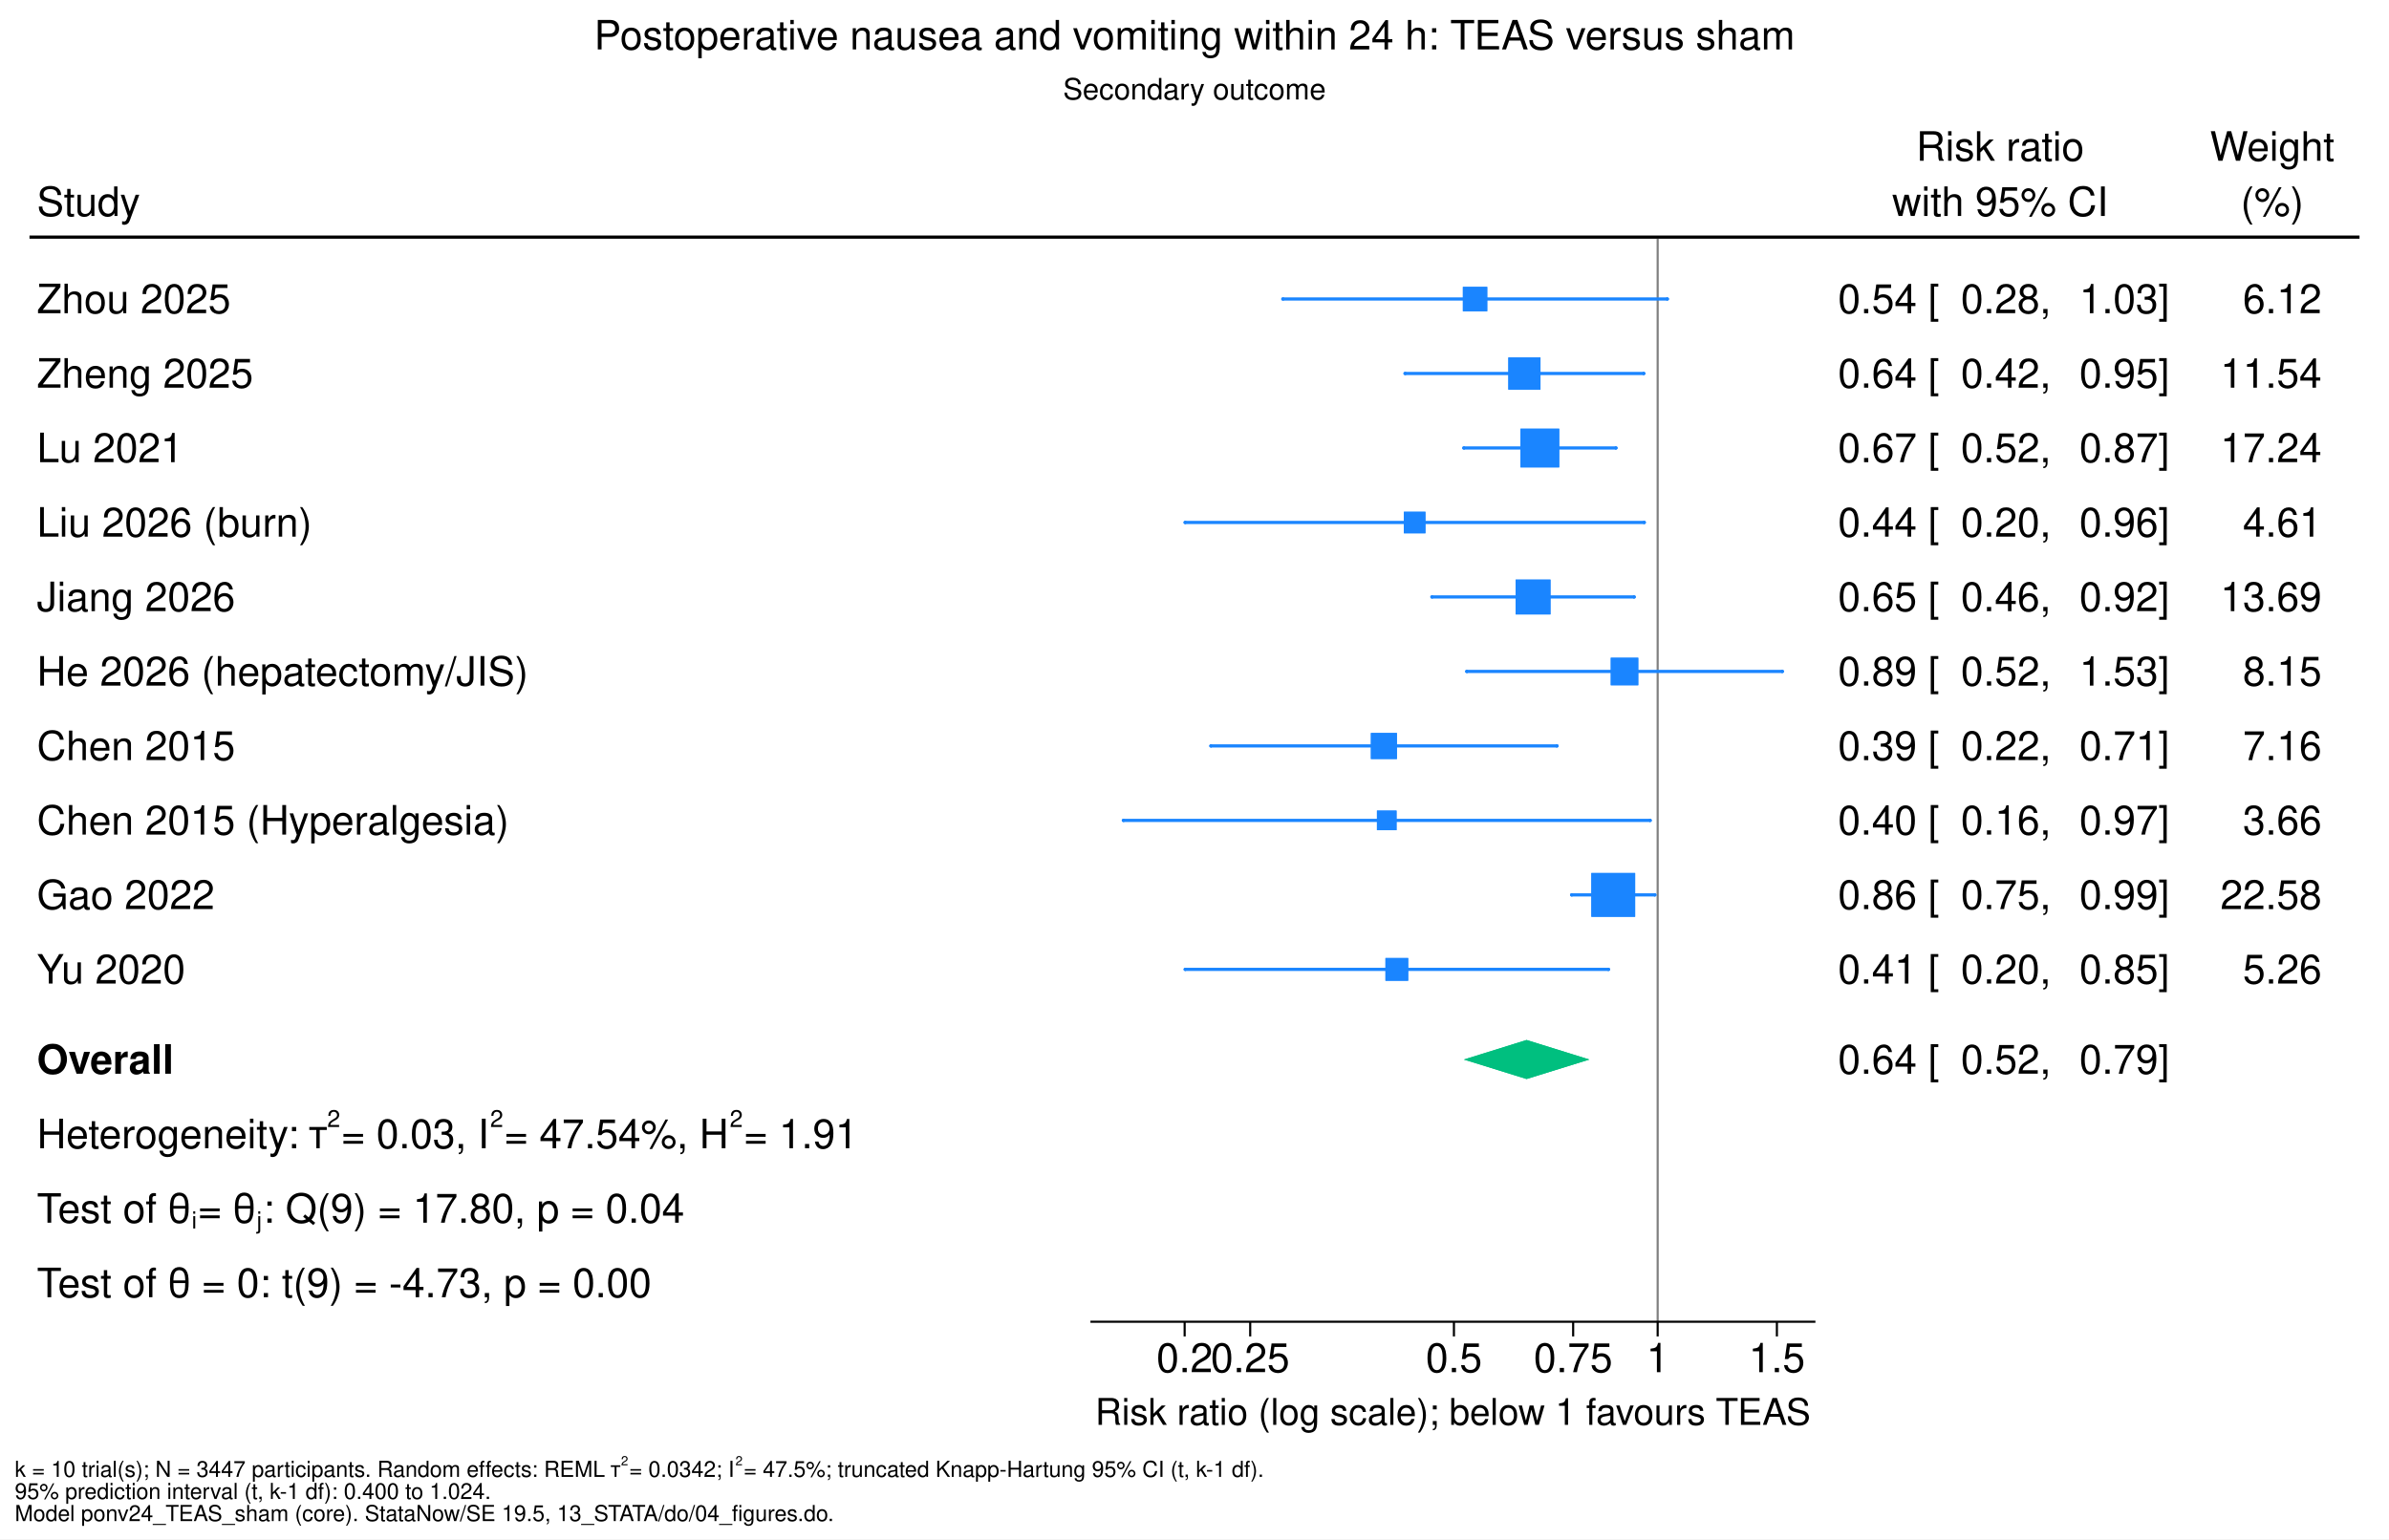
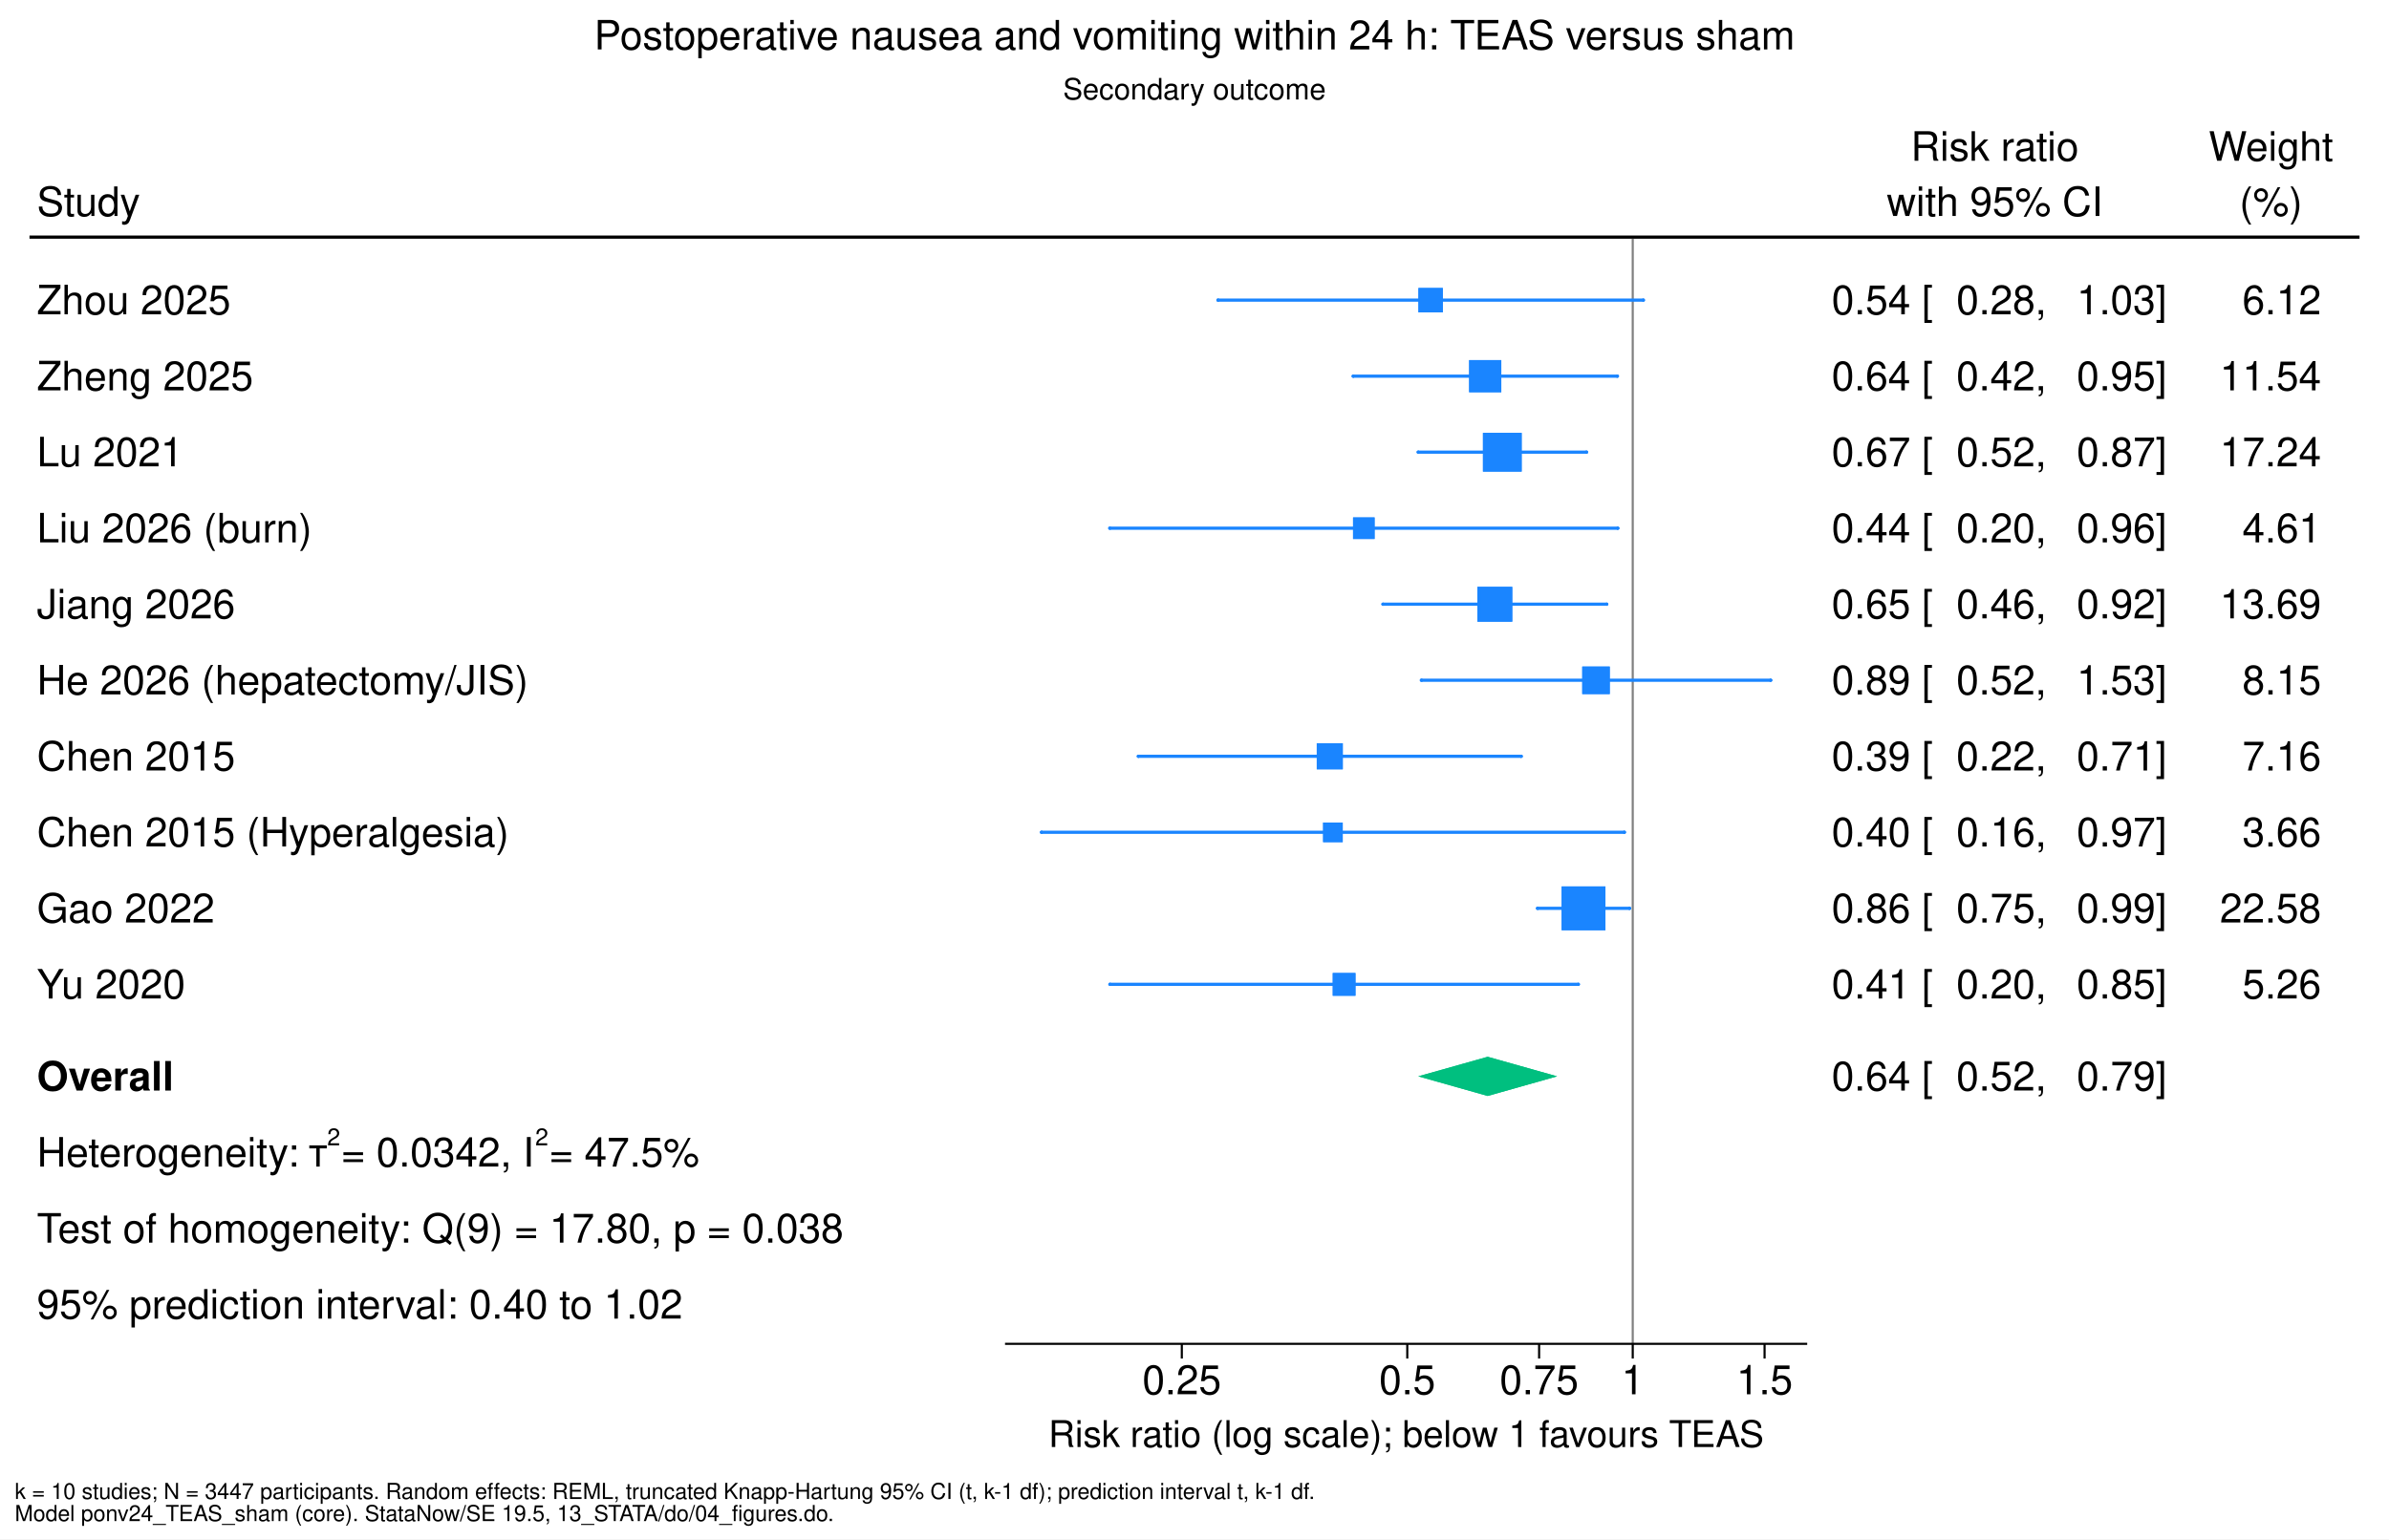
<svg xmlns="http://www.w3.org/2000/svg" xmlns:xlink="http://www.w3.org/1999/xlink" version="1.1" width="9.000in" height="5.800in" viewBox="0 0 6480 4176">
  <rect x="0" y="0" width="6480" height="4176" style="fill:#FFFFFF;stroke:none" />
  <rect x="0.00" y="0.00" width="6480.00" height="4176.00" style="fill:#FFFFFF" />
  <rect x="2.88" y="2.88" width="6474.24" height="4170.24" style="fill:none;stroke:#FFFFFF;stroke-width:5.76" />
  <rect x="40.10" y="40.10" width="6399.81" height="4095.81" style="fill:#FFFFFF" />
  <rect x="42.97" y="42.98" width="6394.05" height="4090.05" style="fill:none;stroke:#FFFFFF;stroke-width:5.76" />
-   <rect x="40.10" y="299.10" width="6399.81" height="3656.99" style="fill:#FFFFFF" />
-   <rect x="42.97" y="301.98" width="6394.05" height="3651.23" style="fill:none;stroke:#FFFFFF;stroke-width:5.76" />
-   <rect x="79.99" y="339.19" width="6320.03" height="3576.80" style="fill:#FFFFFF" />
-   <rect x="82.87" y="342.07" width="6314.27" height="3571.04" style="fill:none;stroke:#FFFFFF;stroke-width:5.76" />
-   <text x="100.04" y="849.76" style="font-family:'Helvetica';font-size:109.96px;fill:#000000">Zhou 2025</text>
-   <text x="100.04" y="1051.86" style="font-family:'Helvetica';font-size:109.96px;fill:#000000">Zheng 2025</text>
-   <text x="100.04" y="1253.95" style="font-family:'Helvetica';font-size:109.96px;fill:#000000">Lu 2021</text>
-   <text x="100.04" y="1456.05" style="font-family:'Helvetica';font-size:109.96px;fill:#000000">Liu 2026 (burn)</text>
-   <text x="100.04" y="1658.15" style="font-family:'Helvetica';font-size:109.96px;fill:#000000">Jiang 2026</text>
-   <text x="100.04" y="1860.25" style="font-family:'Helvetica';font-size:109.96px;fill:#000000">He 2026 (hepatectomy/JIS)</text>
-   <text x="100.04" y="2062.34" style="font-family:'Helvetica';font-size:109.96px;fill:#000000">Chen 2015</text>
-   <text x="100.04" y="2264.44" style="font-family:'Helvetica';font-size:109.96px;fill:#000000">Chen 2015 (Hyperalgesia)</text>
-   <text x="100.04" y="2466.54" style="font-family:'Helvetica';font-size:109.96px;fill:#000000">Gao 2022</text>
-   <text x="100.04" y="2668.63" style="font-family:'Helvetica';font-size:109.96px;fill:#000000">Yu 2020</text>
-   <text x="100.04" y="2913.26" style="font-family:'Helvetica';font-weight:bold;font-size:109.96px;fill:#000000">Overall</text>
-   <text x="100.04" y="3115.35" style="fill:#000000">
+   <rect x="40.10" y="299.10" width="6399.81" height="3716.93" style="fill:#FFFFFF" />
+   <rect x="42.97" y="301.98" width="6394.05" height="3711.17" style="fill:none;stroke:#FFFFFF;stroke-width:5.76" />
+   <rect x="79.99" y="339.19" width="6320.03" height="3636.74" style="fill:#FFFFFF" />
+   <rect x="82.87" y="342.07" width="6314.27" height="3630.98" style="fill:none;stroke:#FFFFFF;stroke-width:5.76" />
+   <text x="100.04" y="852.80" style="font-family:'Helvetica';font-size:109.96px;fill:#000000">Zhou 2025</text>
+   <text x="100.04" y="1059.15" style="font-family:'Helvetica';font-size:109.96px;fill:#000000">Zheng 2025</text>
+   <text x="100.04" y="1265.29" style="font-family:'Helvetica';font-size:109.96px;fill:#000000">Lu 2021</text>
+   <text x="100.04" y="1471.64" style="font-family:'Helvetica';font-size:109.96px;fill:#000000">Liu 2026 (burn)</text>
+   <text x="100.04" y="1677.79" style="font-family:'Helvetica';font-size:109.96px;fill:#000000">Jiang 2026</text>
+   <text x="100.04" y="1884.14" style="font-family:'Helvetica';font-size:109.96px;fill:#000000">He 2026 (hepatectomy/JIS)</text>
+   <text x="100.04" y="2090.49" style="font-family:'Helvetica';font-size:109.96px;fill:#000000">Chen 2015</text>
+   <text x="100.04" y="2296.64" style="font-family:'Helvetica';font-size:109.96px;fill:#000000">Chen 2015 (Hyperalgesia)</text>
+   <text x="100.04" y="2502.99" style="font-family:'Helvetica';font-size:109.96px;fill:#000000">Gao 2022</text>
+   <text x="100.04" y="2709.13" style="font-family:'Helvetica';font-size:109.96px;fill:#000000">Yu 2020</text>
+   <text x="100.04" y="2958.82" style="font-family:'Helvetica';font-weight:bold;font-size:109.96px;fill:#000000">Overall</text>
+   <text x="100.04" y="3165.17" style="fill:#000000">
    <tspan style="font-family:'Helvetica';font-size:109.96px">Heterogeneity: τ</tspan>
    <tspan dy="-57.60px" style="font-family:'Helvetica';font-size:64.11px">2</tspan>
-     <tspan dy="57.60px" style="font-family:'Helvetica';font-size:109.96px"> = 0.03, I</tspan>
+     <tspan dy="57.60px" style="font-family:'Helvetica';font-size:109.96px"> = 0.0342, I</tspan>
    <tspan dy="-57.60px" style="font-family:'Helvetica';font-size:64.11px">2</tspan>
-     <tspan dy="57.60px" style="font-family:'Helvetica';font-size:109.96px"> = 47.54%, H</tspan>
-     <tspan dy="-57.60px" style="font-family:'Helvetica';font-size:64.11px">2</tspan>
-     <tspan dy="57.60px" style="font-family:'Helvetica';font-size:109.96px"> = 1.91</tspan>
+     <tspan dy="57.60px" style="font-family:'Helvetica';font-size:109.96px"> = 47.5%</tspan>
  </text>
-   <text x="100.04" y="3317.45" style="fill:#000000">
-     <tspan style="font-family:'Helvetica';font-size:109.96px">Test of θ</tspan>
-     <tspan dy="15.71px" style="font-family:'Helvetica';font-size:64.11px">i</tspan>
-     <tspan dy="-15.71px" style="font-family:'Helvetica';font-size:109.96px"> = θ</tspan>
-     <tspan dy="15.71px" style="font-family:'Helvetica';font-size:64.11px">j</tspan>
-     <tspan dy="-15.71px" style="font-family:'Helvetica';font-size:109.96px">: Q(9) = 17.80, p = 0.04</tspan>
-   </text>
-   <text x="100.04" y="3519.55" style="font-family:'Helvetica';font-size:109.96px;fill:#000000">Test of θ = 0: t(9) = -4.73, p = 0.00</text>
+   <text x="100.04" y="3371.52" style="font-family:'Helvetica';font-size:109.96px;fill:#000000">Test of homogeneity: Q(9) = 17.80, p = 0.038</text>
+   <text x="100.04" y="3577.67" style="font-family:'Helvetica';font-size:109.96px;fill:#000000">95% prediction interval: 0.40 to 1.02</text>
  <text x="100.04" y="585.96" style="font-family:'Helvetica';font-size:109.96px;fill:#000000">Study</text>
-   <line x1="4496.31" y1="3586.11" x2="4496.31" y2="647.80" style="stroke:#808080;stroke-width:5.76" />
-   <line x1="4001.00" y1="811.22" x2="3479.56" y2="811.22" style="stroke:#1A85FF;stroke-width:8.64" />
-   <line x1="4134.85" y1="1013.32" x2="3811.05" y2="1013.32" style="stroke:#1A85FF;stroke-width:8.64" />
-   <line x1="4176.77" y1="1215.42" x2="3970.42" y2="1215.42" style="stroke:#1A85FF;stroke-width:8.64" />
-   <line x1="3837.38" y1="1417.52" x2="3214.49" y2="1417.52" style="stroke:#1A85FF;stroke-width:8.64" />
-   <line x1="4158.34" y1="1619.61" x2="3883.95" y2="1619.61" style="stroke:#1A85FF;stroke-width:8.64" />
-   <line x1="4406.60" y1="1821.71" x2="3978.32" y2="1821.71" style="stroke:#1A85FF;stroke-width:8.64" />
-   <line x1="3753.74" y1="2023.81" x2="3284.35" y2="2023.81" style="stroke:#1A85FF;stroke-width:8.64" />
-   <line x1="3761.64" y1="2225.90" x2="3047.02" y2="2225.90" style="stroke:#1A85FF;stroke-width:8.64" />
-   <line x1="4375.82" y1="2428.00" x2="4262.83" y2="2428.00" style="stroke:#1A85FF;stroke-width:8.64" />
-   <line x1="3788.98" y1="2630.10" x2="3214.69" y2="2630.10" style="stroke:#1A85FF;stroke-width:8.64" />
-   <line x1="3479.56" y1="811.22" x2="3479.56" y2="811.22" stroke-linecap="round" style="stroke:#1A85FF;stroke-width:8.64" />
-   <line x1="3479.56" y1="811.22" x2="3479.56" y2="811.22" stroke-linecap="round" style="stroke:#1A85FF;stroke-width:8.64" />
-   <line x1="3811.05" y1="1013.32" x2="3811.05" y2="1013.32" stroke-linecap="round" style="stroke:#1A85FF;stroke-width:8.64" />
-   <line x1="3811.05" y1="1013.32" x2="3811.05" y2="1013.32" stroke-linecap="round" style="stroke:#1A85FF;stroke-width:8.64" />
-   <line x1="3970.42" y1="1215.42" x2="3970.42" y2="1215.42" stroke-linecap="round" style="stroke:#1A85FF;stroke-width:8.64" />
-   <line x1="3970.42" y1="1215.42" x2="3970.42" y2="1215.42" stroke-linecap="round" style="stroke:#1A85FF;stroke-width:8.64" />
-   <line x1="3214.49" y1="1417.52" x2="3214.49" y2="1417.52" stroke-linecap="round" style="stroke:#1A85FF;stroke-width:8.64" />
-   <line x1="3214.49" y1="1417.52" x2="3214.49" y2="1417.52" stroke-linecap="round" style="stroke:#1A85FF;stroke-width:8.64" />
-   <line x1="3883.95" y1="1619.61" x2="3883.95" y2="1619.61" stroke-linecap="round" style="stroke:#1A85FF;stroke-width:8.64" />
-   <line x1="3883.95" y1="1619.61" x2="3883.95" y2="1619.61" stroke-linecap="round" style="stroke:#1A85FF;stroke-width:8.64" />
-   <line x1="3978.32" y1="1821.71" x2="3978.32" y2="1821.71" stroke-linecap="round" style="stroke:#1A85FF;stroke-width:8.64" />
-   <line x1="3978.32" y1="1821.71" x2="3978.32" y2="1821.71" stroke-linecap="round" style="stroke:#1A85FF;stroke-width:8.64" />
-   <line x1="3284.35" y1="2023.81" x2="3284.35" y2="2023.81" stroke-linecap="round" style="stroke:#1A85FF;stroke-width:8.64" />
-   <line x1="3284.35" y1="2023.81" x2="3284.35" y2="2023.81" stroke-linecap="round" style="stroke:#1A85FF;stroke-width:8.64" />
-   <line x1="3047.02" y1="2225.90" x2="3047.02" y2="2225.90" stroke-linecap="round" style="stroke:#1A85FF;stroke-width:8.64" />
-   <line x1="3047.02" y1="2225.90" x2="3047.02" y2="2225.90" stroke-linecap="round" style="stroke:#1A85FF;stroke-width:8.64" />
-   <line x1="4262.83" y1="2428.00" x2="4262.83" y2="2428.00" stroke-linecap="round" style="stroke:#1A85FF;stroke-width:8.64" />
-   <line x1="4262.83" y1="2428.00" x2="4262.83" y2="2428.00" stroke-linecap="round" style="stroke:#1A85FF;stroke-width:8.64" />
-   <line x1="3214.69" y1="2630.10" x2="3214.69" y2="2630.10" stroke-linecap="round" style="stroke:#1A85FF;stroke-width:8.64" />
-   <line x1="3214.69" y1="2630.10" x2="3214.69" y2="2630.10" stroke-linecap="round" style="stroke:#1A85FF;stroke-width:8.64" />
-   <line x1="4001.00" y1="811.22" x2="4522.64" y2="811.22" style="stroke:#1A85FF;stroke-width:8.64" />
-   <line x1="4134.85" y1="1013.32" x2="4458.85" y2="1013.32" style="stroke:#1A85FF;stroke-width:8.64" />
-   <line x1="4176.77" y1="1215.42" x2="4383.31" y2="1215.42" style="stroke:#1A85FF;stroke-width:8.64" />
-   <line x1="3837.38" y1="1417.52" x2="4460.06" y2="1417.52" style="stroke:#1A85FF;stroke-width:8.64" />
-   <line x1="4158.34" y1="1619.61" x2="4432.73" y2="1619.61" style="stroke:#1A85FF;stroke-width:8.64" />
-   <line x1="4406.60" y1="1821.71" x2="4834.69" y2="1821.71" style="stroke:#1A85FF;stroke-width:8.64" />
-   <line x1="3753.74" y1="2023.81" x2="4223.34" y2="2023.81" style="stroke:#1A85FF;stroke-width:8.64" />
-   <line x1="3761.64" y1="2225.90" x2="4476.06" y2="2225.90" style="stroke:#1A85FF;stroke-width:8.64" />
-   <line x1="4375.82" y1="2428.00" x2="4488.82" y2="2428.00" style="stroke:#1A85FF;stroke-width:8.64" />
-   <line x1="3788.98" y1="2630.10" x2="4363.06" y2="2630.10" style="stroke:#1A85FF;stroke-width:8.64" />
-   <line x1="4522.64" y1="811.22" x2="4522.64" y2="811.22" stroke-linecap="round" style="stroke:#1A85FF;stroke-width:8.64" />
-   <line x1="4522.64" y1="811.22" x2="4522.64" y2="811.22" stroke-linecap="round" style="stroke:#1A85FF;stroke-width:8.64" />
-   <line x1="4458.85" y1="1013.32" x2="4458.85" y2="1013.32" stroke-linecap="round" style="stroke:#1A85FF;stroke-width:8.64" />
-   <line x1="4458.85" y1="1013.32" x2="4458.85" y2="1013.32" stroke-linecap="round" style="stroke:#1A85FF;stroke-width:8.64" />
-   <line x1="4383.31" y1="1215.42" x2="4383.31" y2="1215.42" stroke-linecap="round" style="stroke:#1A85FF;stroke-width:8.64" />
-   <line x1="4383.31" y1="1215.42" x2="4383.31" y2="1215.42" stroke-linecap="round" style="stroke:#1A85FF;stroke-width:8.64" />
-   <line x1="4460.06" y1="1417.52" x2="4460.06" y2="1417.52" stroke-linecap="round" style="stroke:#1A85FF;stroke-width:8.64" />
-   <line x1="4460.06" y1="1417.52" x2="4460.06" y2="1417.52" stroke-linecap="round" style="stroke:#1A85FF;stroke-width:8.64" />
-   <line x1="4432.73" y1="1619.61" x2="4432.73" y2="1619.61" stroke-linecap="round" style="stroke:#1A85FF;stroke-width:8.64" />
-   <line x1="4432.73" y1="1619.61" x2="4432.73" y2="1619.61" stroke-linecap="round" style="stroke:#1A85FF;stroke-width:8.64" />
-   <line x1="4834.69" y1="1821.71" x2="4834.69" y2="1821.71" stroke-linecap="round" style="stroke:#1A85FF;stroke-width:8.64" />
-   <line x1="4834.69" y1="1821.71" x2="4834.69" y2="1821.71" stroke-linecap="round" style="stroke:#1A85FF;stroke-width:8.64" />
-   <line x1="4223.34" y1="2023.81" x2="4223.34" y2="2023.81" stroke-linecap="round" style="stroke:#1A85FF;stroke-width:8.64" />
-   <line x1="4223.34" y1="2023.81" x2="4223.34" y2="2023.81" stroke-linecap="round" style="stroke:#1A85FF;stroke-width:8.64" />
-   <line x1="4476.06" y1="2225.90" x2="4476.06" y2="2225.90" stroke-linecap="round" style="stroke:#1A85FF;stroke-width:8.64" />
-   <line x1="4476.06" y1="2225.90" x2="4476.06" y2="2225.90" stroke-linecap="round" style="stroke:#1A85FF;stroke-width:8.64" />
-   <line x1="4488.82" y1="2428.00" x2="4488.82" y2="2428.00" stroke-linecap="round" style="stroke:#1A85FF;stroke-width:8.64" />
-   <line x1="4488.82" y1="2428.00" x2="4488.82" y2="2428.00" stroke-linecap="round" style="stroke:#1A85FF;stroke-width:8.64" />
-   <line x1="4363.06" y1="2630.10" x2="4363.06" y2="2630.10" stroke-linecap="round" style="stroke:#1A85FF;stroke-width:8.64" />
-   <line x1="4363.06" y1="2630.10" x2="4363.06" y2="2630.10" stroke-linecap="round" style="stroke:#1A85FF;stroke-width:8.64" />
-   <rect x="3967.92" y="778.35" width="66.15" height="66.15" style="fill:#1A85FF" />
-   <rect x="3972.24" y="782.67" width="57.51" height="57.51" style="fill:none;stroke:#1A85FF;stroke-width:8.64" />
-   <rect x="4091.24" y="969.92" width="87.21" height="87.21" style="fill:#1A85FF" />
-   <rect x="4095.56" y="974.24" width="78.57" height="78.57" style="fill:none;stroke:#1A85FF;stroke-width:8.64" />
-   <rect x="4124.25" y="1163.11" width="105.03" height="105.03" style="fill:#1A85FF" />
-   <rect x="4128.57" y="1167.43" width="96.39" height="96.39" style="fill:none;stroke:#1A85FF;stroke-width:8.64" />
-   <rect x="3807.95" y="1388.49" width="58.45" height="58.46" style="fill:#1A85FF" />
-   <rect x="3812.27" y="1392.81" width="49.82" height="49.82" style="fill:none;stroke:#1A85FF;stroke-width:8.64" />
-   <rect x="4111.09" y="1572.56" width="94.50" height="94.50" style="fill:#1A85FF" />
-   <rect x="4115.41" y="1576.88" width="85.86" height="85.86" style="fill:none;stroke:#1A85FF;stroke-width:8.64" />
-   <rect x="4369.07" y="1784.58" width="74.65" height="74.66" style="fill:#1A85FF" />
-   <rect x="4373.39" y="1788.90" width="66.01" height="66.02" style="fill:none;stroke:#1A85FF;stroke-width:8.64" />
-   <rect x="3718.44" y="1988.71" width="70.60" height="70.61" style="fill:#1A85FF" />
-   <rect x="3722.76" y="1993.03" width="61.96" height="61.97" style="fill:none;stroke:#1A85FF;stroke-width:8.64" />
-   <rect x="3734.84" y="2199.31" width="53.19" height="53.19" style="fill:#1A85FF" />
-   <rect x="3739.16" y="2203.63" width="44.55" height="44.55" style="fill:none;stroke:#1A85FF;stroke-width:8.64" />
-   <rect x="4316.42" y="2368.60" width="118.80" height="118.80" style="fill:#1A85FF" />
-   <rect x="4320.74" y="2372.92" width="110.16" height="110.16" style="fill:none;stroke:#1A85FF;stroke-width:8.64" />
-   <rect x="3757.93" y="2599.25" width="61.69" height="61.70" style="fill:#1A85FF" />
-   <rect x="3762.25" y="2603.57" width="53.06" height="53.06" style="fill:none;stroke:#1A85FF;stroke-width:8.64" />
+   <line x1="4428.68" y1="3646.05" x2="4428.68" y2="647.80" style="stroke:#808080;stroke-width:5.76" />
+   <line x1="3880.51" y1="814.26" x2="3303.59" y2="814.26" style="stroke:#1A85FF;stroke-width:8.64" />
+   <line x1="4028.74" y1="1020.61" x2="3670.31" y2="1020.61" style="stroke:#1A85FF;stroke-width:8.64" />
+   <line x1="4075.11" y1="1226.76" x2="3846.69" y2="1226.76" style="stroke:#1A85FF;stroke-width:8.64" />
+   <line x1="3699.27" y1="1433.11" x2="3010.16" y2="1433.11" style="stroke:#1A85FF;stroke-width:8.64" />
+   <line x1="4054.66" y1="1639.26" x2="3751.11" y2="1639.26" style="stroke:#1A85FF;stroke-width:8.64" />
+   <line x1="4329.25" y1="1845.60" x2="3855.40" y2="1845.60" style="stroke:#1A85FF;stroke-width:8.64" />
+   <line x1="3606.93" y1="2051.95" x2="3087.52" y2="2051.95" style="stroke:#1A85FF;stroke-width:8.64" />
+   <line x1="3615.64" y1="2258.10" x2="2824.88" y2="2258.10" style="stroke:#1A85FF;stroke-width:8.64" />
+   <line x1="4295.23" y1="2464.45" x2="4170.29" y2="2464.45" style="stroke:#1A85FF;stroke-width:8.64" />
+   <line x1="3645.81" y1="2670.60" x2="3010.57" y2="2670.60" style="stroke:#1A85FF;stroke-width:8.64" />
+   <line x1="3303.59" y1="814.26" x2="3303.59" y2="814.26" stroke-linecap="round" style="stroke:#1A85FF;stroke-width:8.64" />
+   <line x1="3303.59" y1="814.26" x2="3303.59" y2="814.26" stroke-linecap="round" style="stroke:#1A85FF;stroke-width:8.64" />
+   <line x1="3670.31" y1="1020.61" x2="3670.31" y2="1020.61" stroke-linecap="round" style="stroke:#1A85FF;stroke-width:8.64" />
+   <line x1="3670.31" y1="1020.61" x2="3670.31" y2="1020.61" stroke-linecap="round" style="stroke:#1A85FF;stroke-width:8.64" />
+   <line x1="3846.69" y1="1226.76" x2="3846.69" y2="1226.76" stroke-linecap="round" style="stroke:#1A85FF;stroke-width:8.64" />
+   <line x1="3846.69" y1="1226.76" x2="3846.69" y2="1226.76" stroke-linecap="round" style="stroke:#1A85FF;stroke-width:8.64" />
+   <line x1="3010.16" y1="1433.11" x2="3010.16" y2="1433.11" stroke-linecap="round" style="stroke:#1A85FF;stroke-width:8.64" />
+   <line x1="3010.16" y1="1433.11" x2="3010.16" y2="1433.11" stroke-linecap="round" style="stroke:#1A85FF;stroke-width:8.64" />
+   <line x1="3751.11" y1="1639.26" x2="3751.11" y2="1639.26" stroke-linecap="round" style="stroke:#1A85FF;stroke-width:8.64" />
+   <line x1="3751.11" y1="1639.26" x2="3751.11" y2="1639.26" stroke-linecap="round" style="stroke:#1A85FF;stroke-width:8.64" />
+   <line x1="3855.40" y1="1845.60" x2="3855.40" y2="1845.60" stroke-linecap="round" style="stroke:#1A85FF;stroke-width:8.64" />
+   <line x1="3855.40" y1="1845.60" x2="3855.40" y2="1845.60" stroke-linecap="round" style="stroke:#1A85FF;stroke-width:8.64" />
+   <line x1="3087.52" y1="2051.95" x2="3087.52" y2="2051.95" stroke-linecap="round" style="stroke:#1A85FF;stroke-width:8.64" />
+   <line x1="3087.52" y1="2051.95" x2="3087.52" y2="2051.95" stroke-linecap="round" style="stroke:#1A85FF;stroke-width:8.64" />
+   <line x1="2824.88" y1="2258.10" x2="2824.88" y2="2258.10" stroke-linecap="round" style="stroke:#1A85FF;stroke-width:8.64" />
+   <line x1="2824.88" y1="2258.10" x2="2824.88" y2="2258.10" stroke-linecap="round" style="stroke:#1A85FF;stroke-width:8.64" />
+   <line x1="4170.29" y1="2464.45" x2="4170.29" y2="2464.45" stroke-linecap="round" style="stroke:#1A85FF;stroke-width:8.64" />
+   <line x1="4170.29" y1="2464.45" x2="4170.29" y2="2464.45" stroke-linecap="round" style="stroke:#1A85FF;stroke-width:8.64" />
+   <line x1="3010.57" y1="2670.60" x2="3010.57" y2="2670.60" stroke-linecap="round" style="stroke:#1A85FF;stroke-width:8.64" />
+   <line x1="3010.57" y1="2670.60" x2="3010.57" y2="2670.60" stroke-linecap="round" style="stroke:#1A85FF;stroke-width:8.64" />
+   <line x1="3880.51" y1="814.26" x2="4457.63" y2="814.26" style="stroke:#1A85FF;stroke-width:8.64" />
+   <line x1="4028.74" y1="1020.61" x2="4387.16" y2="1020.61" style="stroke:#1A85FF;stroke-width:8.64" />
+   <line x1="4075.11" y1="1226.76" x2="4303.53" y2="1226.76" style="stroke:#1A85FF;stroke-width:8.64" />
+   <line x1="3699.27" y1="1433.11" x2="4388.38" y2="1433.11" style="stroke:#1A85FF;stroke-width:8.64" />
+   <line x1="4054.66" y1="1639.26" x2="4358.21" y2="1639.26" style="stroke:#1A85FF;stroke-width:8.64" />
+   <line x1="4329.25" y1="1845.60" x2="4803.10" y2="1845.60" style="stroke:#1A85FF;stroke-width:8.64" />
+   <line x1="3606.93" y1="2051.95" x2="4126.34" y2="2051.95" style="stroke:#1A85FF;stroke-width:8.64" />
+   <line x1="3615.64" y1="2258.10" x2="4406.20" y2="2258.10" style="stroke:#1A85FF;stroke-width:8.64" />
+   <line x1="4295.23" y1="2464.45" x2="4420.37" y2="2464.45" style="stroke:#1A85FF;stroke-width:8.64" />
+   <line x1="3645.81" y1="2670.60" x2="4281.26" y2="2670.60" style="stroke:#1A85FF;stroke-width:8.64" />
+   <line x1="4457.63" y1="814.26" x2="4457.63" y2="814.26" stroke-linecap="round" style="stroke:#1A85FF;stroke-width:8.64" />
+   <line x1="4457.63" y1="814.26" x2="4457.63" y2="814.26" stroke-linecap="round" style="stroke:#1A85FF;stroke-width:8.64" />
+   <line x1="4387.16" y1="1020.61" x2="4387.16" y2="1020.61" stroke-linecap="round" style="stroke:#1A85FF;stroke-width:8.64" />
+   <line x1="4387.16" y1="1020.61" x2="4387.16" y2="1020.61" stroke-linecap="round" style="stroke:#1A85FF;stroke-width:8.64" />
+   <line x1="4303.53" y1="1226.76" x2="4303.53" y2="1226.76" stroke-linecap="round" style="stroke:#1A85FF;stroke-width:8.64" />
+   <line x1="4303.53" y1="1226.76" x2="4303.53" y2="1226.76" stroke-linecap="round" style="stroke:#1A85FF;stroke-width:8.64" />
+   <line x1="4388.38" y1="1433.11" x2="4388.38" y2="1433.11" stroke-linecap="round" style="stroke:#1A85FF;stroke-width:8.64" />
+   <line x1="4388.38" y1="1433.11" x2="4388.38" y2="1433.11" stroke-linecap="round" style="stroke:#1A85FF;stroke-width:8.64" />
+   <line x1="4358.21" y1="1639.26" x2="4358.21" y2="1639.26" stroke-linecap="round" style="stroke:#1A85FF;stroke-width:8.64" />
+   <line x1="4358.21" y1="1639.26" x2="4358.21" y2="1639.26" stroke-linecap="round" style="stroke:#1A85FF;stroke-width:8.64" />
+   <line x1="4803.10" y1="1845.60" x2="4803.10" y2="1845.60" stroke-linecap="round" style="stroke:#1A85FF;stroke-width:8.64" />
+   <line x1="4803.10" y1="1845.60" x2="4803.10" y2="1845.60" stroke-linecap="round" style="stroke:#1A85FF;stroke-width:8.64" />
+   <line x1="4126.34" y1="2051.95" x2="4126.34" y2="2051.95" stroke-linecap="round" style="stroke:#1A85FF;stroke-width:8.64" />
+   <line x1="4126.34" y1="2051.95" x2="4126.34" y2="2051.95" stroke-linecap="round" style="stroke:#1A85FF;stroke-width:8.64" />
+   <line x1="4406.20" y1="2258.10" x2="4406.20" y2="2258.10" stroke-linecap="round" style="stroke:#1A85FF;stroke-width:8.64" />
+   <line x1="4406.20" y1="2258.10" x2="4406.20" y2="2258.10" stroke-linecap="round" style="stroke:#1A85FF;stroke-width:8.64" />
+   <line x1="4420.37" y1="2464.45" x2="4420.37" y2="2464.45" stroke-linecap="round" style="stroke:#1A85FF;stroke-width:8.64" />
+   <line x1="4420.37" y1="2464.45" x2="4420.37" y2="2464.45" stroke-linecap="round" style="stroke:#1A85FF;stroke-width:8.64" />
+   <line x1="4281.26" y1="2670.60" x2="4281.26" y2="2670.60" stroke-linecap="round" style="stroke:#1A85FF;stroke-width:8.64" />
+   <line x1="4281.26" y1="2670.60" x2="4281.26" y2="2670.60" stroke-linecap="round" style="stroke:#1A85FF;stroke-width:8.64" />
+   <rect x="3847.43" y="781.39" width="66.15" height="66.15" style="fill:#1A85FF" />
+   <rect x="3851.75" y="785.71" width="57.51" height="57.51" style="fill:none;stroke:#1A85FF;stroke-width:8.64" />
+   <rect x="3984.93" y="977.01" width="87.21" height="87.21" style="fill:#1A85FF" />
+   <rect x="3989.25" y="981.33" width="78.57" height="78.57" style="fill:none;stroke:#1A85FF;stroke-width:8.64" />
+   <rect x="4022.39" y="1174.45" width="105.03" height="105.03" style="fill:#1A85FF" />
+   <rect x="4026.71" y="1178.77" width="96.39" height="96.39" style="fill:none;stroke:#1A85FF;stroke-width:8.64" />
+   <rect x="3670.04" y="1403.88" width="58.45" height="58.46" style="fill:#1A85FF" />
+   <rect x="3674.36" y="1408.20" width="49.81" height="49.82" style="fill:none;stroke:#1A85FF;stroke-width:8.64" />
+   <rect x="4007.41" y="1592.21" width="94.50" height="94.50" style="fill:#1A85FF" />
+   <rect x="4011.73" y="1596.53" width="85.86" height="85.86" style="fill:none;stroke:#1A85FF;stroke-width:8.64" />
+   <rect x="4291.72" y="1808.48" width="74.65" height="74.66" style="fill:#1A85FF" />
+   <rect x="4296.04" y="1812.80" width="66.01" height="66.02" style="fill:none;stroke:#1A85FF;stroke-width:8.64" />
+   <rect x="3571.63" y="2016.65" width="70.60" height="70.61" style="fill:#1A85FF" />
+   <rect x="3575.95" y="2020.97" width="61.96" height="61.97" style="fill:none;stroke:#1A85FF;stroke-width:8.64" />
+   <rect x="3588.84" y="2231.71" width="53.19" height="53.19" style="fill:#1A85FF" />
+   <rect x="3593.16" y="2236.03" width="44.55" height="44.55" style="fill:none;stroke:#1A85FF;stroke-width:8.64" />
+   <rect x="4235.83" y="2405.05" width="118.80" height="118.80" style="fill:#1A85FF" />
+   <rect x="4240.15" y="2409.37" width="110.16" height="110.16" style="fill:none;stroke:#1A85FF;stroke-width:8.64" />
+   <rect x="3614.96" y="2639.95" width="61.69" height="61.70" style="fill:#1A85FF" />
+   <rect x="3619.28" y="2644.27" width="53.06" height="53.06" style="fill:none;stroke:#1A85FF;stroke-width:8.64" />
  <defs>
-     <path id="path_JIIARwlT" d="M3788.78 2630.10 M3970.62 2874.72 L4140.72 2927.57 L4311.02 2874.72 L4140.72 2821.67 Z" stroke-linejoin="round" />
+     <path id="path_WViTVych" d="M3645.81 2670.80 M3846.89 2920.28 L4035.22 2973.54 L4223.54 2920.28 L4035.22 2867.23 Z" stroke-linejoin="round" />
  </defs>
  <defs>
-     <clipPath id="clipPath_jyHvjpnQ">
-       <use xlink:href="#path_JIIARwlT" />
+     <clipPath id="clipPath_TRTCGpLi">
+       <use xlink:href="#path_WViTVych" />
    </clipPath>
  </defs>
-   <use xlink:href="#path_JIIARwlT" style="stroke:none;fill:#00BF7F" />
-   <use xlink:href="#path_JIIARwlT" style="fill:none;stroke:#00BF7F;stroke-width:17.28" clip-path="url(#clipPath_jyHvjpnQ)" />
-   <line x1="2957.72" y1="3586.11" x2="4924.19" y2="3586.11" style="stroke:#000000;stroke-width:5.76" />
-   <line x1="3213.27" y1="3586.11" x2="3213.27" y2="3626.00" style="stroke:#000000;stroke-width:5.76" />
-   <text x="3213.27" y="3722.92" style="font-family:'Helvetica';font-size:109.96px;fill:#000000" text-anchor="middle">0.2</text>
-   <line x1="3391.07" y1="3586.11" x2="3391.07" y2="3626.00" style="stroke:#000000;stroke-width:5.76" />
-   <text x="3391.07" y="3722.92" style="font-family:'Helvetica';font-size:109.96px;fill:#000000" text-anchor="middle">0.25</text>
-   <line x1="3943.69" y1="3586.11" x2="3943.69" y2="3626.00" style="stroke:#000000;stroke-width:5.76" />
-   <text x="3943.69" y="3722.92" style="font-family:'Helvetica';font-size:109.96px;fill:#000000" text-anchor="middle">0.5</text>
-   <line x1="4267.08" y1="3586.11" x2="4267.08" y2="3626.00" style="stroke:#000000;stroke-width:5.76" />
-   <text x="4267.08" y="3722.92" style="font-family:'Helvetica';font-size:109.96px;fill:#000000" text-anchor="middle">0.75</text>
-   <line x1="4496.31" y1="3586.11" x2="4496.31" y2="3626.00" style="stroke:#000000;stroke-width:5.76" />
-   <text x="4496.31" y="3722.92" style="font-family:'Helvetica';font-size:109.96px;fill:#000000" text-anchor="middle">1</text>
-   <line x1="4819.70" y1="3586.11" x2="4819.70" y2="3626.00" style="stroke:#000000;stroke-width:5.76" />
-   <text x="4819.70" y="3722.92" style="font-family:'Helvetica';font-size:109.96px;fill:#000000" text-anchor="middle">1.5</text>
-   <text x="3940.85" y="3865.83" style="font-family:'Helvetica';font-size:100.04px;fill:#000000" text-anchor="middle">Risk ratio (log scale); below 1 favours TEAS</text>
-   <text x="5425.38" y="585.96" style="font-family:'Helvetica';font-size:109.96px;fill:#000000" text-anchor="middle">with 95% CI</text>
-   <text x="5425.38" y="436.11" style="font-family:'Helvetica';font-size:109.96px;fill:#000000" text-anchor="middle">Risk ratio</text>
-   <text x="5260.55" y="849.76" style="font-family:'Helvetica';font-size:109.96px;fill:#000000" text-anchor="end">0.54 [</text>
-   <text x="5260.55" y="1051.86" style="font-family:'Helvetica';font-size:109.96px;fill:#000000" text-anchor="end">0.64 [</text>
-   <text x="5260.55" y="1253.95" style="font-family:'Helvetica';font-size:109.96px;fill:#000000" text-anchor="end">0.67 [</text>
-   <text x="5260.55" y="1456.05" style="font-family:'Helvetica';font-size:109.96px;fill:#000000" text-anchor="end">0.44 [</text>
-   <text x="5260.55" y="1658.15" style="font-family:'Helvetica';font-size:109.96px;fill:#000000" text-anchor="end">0.65 [</text>
-   <text x="5260.55" y="1860.25" style="font-family:'Helvetica';font-size:109.96px;fill:#000000" text-anchor="end">0.89 [</text>
-   <text x="5260.55" y="2062.34" style="font-family:'Helvetica';font-size:109.96px;fill:#000000" text-anchor="end">0.39 [</text>
-   <text x="5260.55" y="2264.44" style="font-family:'Helvetica';font-size:109.96px;fill:#000000" text-anchor="end">0.40 [</text>
-   <text x="5260.55" y="2466.54" style="font-family:'Helvetica';font-size:109.96px;fill:#000000" text-anchor="end">0.86 [</text>
-   <text x="5260.55" y="2668.63" style="font-family:'Helvetica';font-size:109.96px;fill:#000000" text-anchor="end">0.41 [</text>
-   <text x="5260.55" y="2913.26" style="font-family:'Helvetica';font-size:109.96px;fill:#000000" text-anchor="end">0.64 [</text>
-   <text x="5563.28" y="849.76" style="font-family:'Helvetica';font-size:109.96px;fill:#000000" text-anchor="end">0.28,</text>
-   <text x="5563.28" y="1051.86" style="font-family:'Helvetica';font-size:109.96px;fill:#000000" text-anchor="end">0.42,</text>
-   <text x="5563.28" y="1253.95" style="font-family:'Helvetica';font-size:109.96px;fill:#000000" text-anchor="end">0.52,</text>
-   <text x="5563.28" y="1456.05" style="font-family:'Helvetica';font-size:109.96px;fill:#000000" text-anchor="end">0.20,</text>
-   <text x="5563.28" y="1658.15" style="font-family:'Helvetica';font-size:109.96px;fill:#000000" text-anchor="end">0.46,</text>
-   <text x="5563.28" y="1860.25" style="font-family:'Helvetica';font-size:109.96px;fill:#000000" text-anchor="end">0.52,</text>
-   <text x="5563.28" y="2062.34" style="font-family:'Helvetica';font-size:109.96px;fill:#000000" text-anchor="end">0.22,</text>
-   <text x="5563.28" y="2264.44" style="font-family:'Helvetica';font-size:109.96px;fill:#000000" text-anchor="end">0.16,</text>
-   <text x="5563.28" y="2466.54" style="font-family:'Helvetica';font-size:109.96px;fill:#000000" text-anchor="end">0.75,</text>
-   <text x="5563.28" y="2668.63" style="font-family:'Helvetica';font-size:109.96px;fill:#000000" text-anchor="end">0.20,</text>
-   <text x="5563.28" y="2913.26" style="font-family:'Helvetica';font-size:109.96px;fill:#000000" text-anchor="end">0.52,</text>
-   <text x="5884.65" y="849.76" style="font-family:'Helvetica';font-size:109.96px;fill:#000000" text-anchor="end">1.03]</text>
-   <text x="5884.65" y="1051.86" style="font-family:'Helvetica';font-size:109.96px;fill:#000000" text-anchor="end">0.95]</text>
-   <text x="5884.65" y="1253.95" style="font-family:'Helvetica';font-size:109.96px;fill:#000000" text-anchor="end">0.87]</text>
-   <text x="5884.65" y="1456.05" style="font-family:'Helvetica';font-size:109.96px;fill:#000000" text-anchor="end">0.96]</text>
-   <text x="5884.65" y="1658.15" style="font-family:'Helvetica';font-size:109.96px;fill:#000000" text-anchor="end">0.92]</text>
-   <text x="5884.65" y="1860.25" style="font-family:'Helvetica';font-size:109.96px;fill:#000000" text-anchor="end">1.53]</text>
-   <text x="5884.65" y="2062.34" style="font-family:'Helvetica';font-size:109.96px;fill:#000000" text-anchor="end">0.71]</text>
-   <text x="5884.65" y="2264.44" style="font-family:'Helvetica';font-size:109.96px;fill:#000000" text-anchor="end">0.97]</text>
-   <text x="5884.65" y="2466.54" style="font-family:'Helvetica';font-size:109.96px;fill:#000000" text-anchor="end">0.99]</text>
-   <text x="5884.65" y="2668.63" style="font-family:'Helvetica';font-size:109.96px;fill:#000000" text-anchor="end">0.85]</text>
-   <text x="5884.65" y="2913.26" style="font-family:'Helvetica';font-size:109.96px;fill:#000000" text-anchor="end">0.79]</text>
-   <text x="6297.55" y="849.76" style="font-family:'Helvetica';font-size:109.96px;fill:#000000" text-anchor="end">6.12</text>
-   <text x="6297.55" y="1051.86" style="font-family:'Helvetica';font-size:109.96px;fill:#000000" text-anchor="end">11.54</text>
-   <text x="6297.55" y="1253.95" style="font-family:'Helvetica';font-size:109.96px;fill:#000000" text-anchor="end">17.24</text>
-   <text x="6297.55" y="1456.05" style="font-family:'Helvetica';font-size:109.96px;fill:#000000" text-anchor="end">4.61</text>
-   <text x="6297.55" y="1658.15" style="font-family:'Helvetica';font-size:109.96px;fill:#000000" text-anchor="end">13.69</text>
-   <text x="6297.55" y="1860.25" style="font-family:'Helvetica';font-size:109.96px;fill:#000000" text-anchor="end">8.15</text>
-   <text x="6297.55" y="2062.34" style="font-family:'Helvetica';font-size:109.96px;fill:#000000" text-anchor="end">7.16</text>
-   <text x="6297.55" y="2264.44" style="font-family:'Helvetica';font-size:109.96px;fill:#000000" text-anchor="end">3.66</text>
-   <text x="6297.55" y="2466.54" style="font-family:'Helvetica';font-size:109.96px;fill:#000000" text-anchor="end">22.58</text>
-   <text x="6297.55" y="2668.63" style="font-family:'Helvetica';font-size:109.96px;fill:#000000" text-anchor="end">5.26</text>
-   <text x="6163.29" y="585.96" style="font-family:'Helvetica';font-size:109.96px;fill:#000000" text-anchor="middle">(%)</text>
-   <text x="6163.29" y="436.11" style="font-family:'Helvetica';font-size:109.96px;fill:#000000" text-anchor="middle">Weight</text>
+   <use xlink:href="#path_WViTVych" style="stroke:none;fill:#00BF7F" />
+   <use xlink:href="#path_WViTVych" style="fill:none;stroke:#00BF7F;stroke-width:17.28" clip-path="url(#clipPath_TRTCGpLi)" />
+   <line x1="2726.06" y1="3646.05" x2="4901.92" y2="3646.05" style="stroke:#000000;stroke-width:5.76" />
+   <line x1="3205.58" y1="3646.05" x2="3205.58" y2="3685.94" style="stroke:#000000;stroke-width:5.76" />
+   <text x="3205.58" y="3782.86" style="font-family:'Helvetica';font-size:109.96px;fill:#000000" text-anchor="middle">0.25</text>
+   <line x1="3817.13" y1="3646.05" x2="3817.13" y2="3685.94" style="stroke:#000000;stroke-width:5.76" />
+   <text x="3817.13" y="3782.86" style="font-family:'Helvetica';font-size:109.96px;fill:#000000" text-anchor="middle">0.5</text>
+   <line x1="4174.74" y1="3646.05" x2="4174.74" y2="3685.94" style="stroke:#000000;stroke-width:5.76" />
+   <text x="4174.74" y="3782.86" style="font-family:'Helvetica';font-size:109.96px;fill:#000000" text-anchor="middle">0.75</text>
+   <line x1="4428.68" y1="3646.05" x2="4428.68" y2="3685.94" style="stroke:#000000;stroke-width:5.76" />
+   <text x="4428.68" y="3782.86" style="font-family:'Helvetica';font-size:109.96px;fill:#000000" text-anchor="middle">1</text>
+   <line x1="4786.29" y1="3646.05" x2="4786.29" y2="3685.94" style="stroke:#000000;stroke-width:5.76" />
+   <text x="4786.29" y="3782.86" style="font-family:'Helvetica';font-size:109.96px;fill:#000000" text-anchor="middle">1.5</text>
+   <text x="3814.09" y="3925.97" style="font-family:'Helvetica';font-size:100.04px;fill:#000000" text-anchor="middle">Risk ratio (log scale); below 1 favours TEAS</text>
+   <text x="5410.80" y="585.96" style="font-family:'Helvetica';font-size:109.96px;fill:#000000" text-anchor="middle">with 95% CI</text>
+   <text x="5410.80" y="436.11" style="font-family:'Helvetica';font-size:109.96px;fill:#000000" text-anchor="middle">Risk ratio</text>
+   <text x="5243.33" y="852.80" style="font-family:'Helvetica';font-size:109.96px;fill:#000000" text-anchor="end">0.54 [</text>
+   <text x="5243.33" y="1059.15" style="font-family:'Helvetica';font-size:109.96px;fill:#000000" text-anchor="end">0.64 [</text>
+   <text x="5243.33" y="1265.29" style="font-family:'Helvetica';font-size:109.96px;fill:#000000" text-anchor="end">0.67 [</text>
+   <text x="5243.33" y="1471.64" style="font-family:'Helvetica';font-size:109.96px;fill:#000000" text-anchor="end">0.44 [</text>
+   <text x="5243.33" y="1677.79" style="font-family:'Helvetica';font-size:109.96px;fill:#000000" text-anchor="end">0.65 [</text>
+   <text x="5243.33" y="1884.14" style="font-family:'Helvetica';font-size:109.96px;fill:#000000" text-anchor="end">0.89 [</text>
+   <text x="5243.33" y="2090.49" style="font-family:'Helvetica';font-size:109.96px;fill:#000000" text-anchor="end">0.39 [</text>
+   <text x="5243.33" y="2296.64" style="font-family:'Helvetica';font-size:109.96px;fill:#000000" text-anchor="end">0.40 [</text>
+   <text x="5243.33" y="2502.99" style="font-family:'Helvetica';font-size:109.96px;fill:#000000" text-anchor="end">0.86 [</text>
+   <text x="5243.33" y="2709.13" style="font-family:'Helvetica';font-size:109.96px;fill:#000000" text-anchor="end">0.41 [</text>
+   <text x="5243.33" y="2958.82" style="font-family:'Helvetica';font-size:109.96px;fill:#000000" text-anchor="end">0.64 [</text>
+   <text x="5550.93" y="852.80" style="font-family:'Helvetica';font-size:109.96px;fill:#000000" text-anchor="end">0.28,</text>
+   <text x="5550.93" y="1059.15" style="font-family:'Helvetica';font-size:109.96px;fill:#000000" text-anchor="end">0.42,</text>
+   <text x="5550.93" y="1265.29" style="font-family:'Helvetica';font-size:109.96px;fill:#000000" text-anchor="end">0.52,</text>
+   <text x="5550.93" y="1471.64" style="font-family:'Helvetica';font-size:109.96px;fill:#000000" text-anchor="end">0.20,</text>
+   <text x="5550.93" y="1677.79" style="font-family:'Helvetica';font-size:109.96px;fill:#000000" text-anchor="end">0.46,</text>
+   <text x="5550.93" y="1884.14" style="font-family:'Helvetica';font-size:109.96px;fill:#000000" text-anchor="end">0.52,</text>
+   <text x="5550.93" y="2090.49" style="font-family:'Helvetica';font-size:109.96px;fill:#000000" text-anchor="end">0.22,</text>
+   <text x="5550.93" y="2296.64" style="font-family:'Helvetica';font-size:109.96px;fill:#000000" text-anchor="end">0.16,</text>
+   <text x="5550.93" y="2502.99" style="font-family:'Helvetica';font-size:109.96px;fill:#000000" text-anchor="end">0.75,</text>
+   <text x="5550.93" y="2709.13" style="font-family:'Helvetica';font-size:109.96px;fill:#000000" text-anchor="end">0.20,</text>
+   <text x="5550.93" y="2958.82" style="font-family:'Helvetica';font-size:109.96px;fill:#000000" text-anchor="end">0.52,</text>
+   <text x="5877.36" y="852.80" style="font-family:'Helvetica';font-size:109.96px;fill:#000000" text-anchor="end">1.03]</text>
+   <text x="5877.36" y="1059.15" style="font-family:'Helvetica';font-size:109.96px;fill:#000000" text-anchor="end">0.95]</text>
+   <text x="5877.36" y="1265.29" style="font-family:'Helvetica';font-size:109.96px;fill:#000000" text-anchor="end">0.87]</text>
+   <text x="5877.36" y="1471.64" style="font-family:'Helvetica';font-size:109.96px;fill:#000000" text-anchor="end">0.96]</text>
+   <text x="5877.36" y="1677.79" style="font-family:'Helvetica';font-size:109.96px;fill:#000000" text-anchor="end">0.92]</text>
+   <text x="5877.36" y="1884.14" style="font-family:'Helvetica';font-size:109.96px;fill:#000000" text-anchor="end">1.53]</text>
+   <text x="5877.36" y="2090.49" style="font-family:'Helvetica';font-size:109.96px;fill:#000000" text-anchor="end">0.71]</text>
+   <text x="5877.36" y="2296.64" style="font-family:'Helvetica';font-size:109.96px;fill:#000000" text-anchor="end">0.97]</text>
+   <text x="5877.36" y="2502.99" style="font-family:'Helvetica';font-size:109.96px;fill:#000000" text-anchor="end">0.99]</text>
+   <text x="5877.36" y="2709.13" style="font-family:'Helvetica';font-size:109.96px;fill:#000000" text-anchor="end">0.85]</text>
+   <text x="5877.36" y="2958.82" style="font-family:'Helvetica';font-size:109.96px;fill:#000000" text-anchor="end">0.79]</text>
+   <text x="6296.13" y="852.80" style="font-family:'Helvetica';font-size:109.96px;fill:#000000" text-anchor="end">6.12</text>
+   <text x="6296.13" y="1059.15" style="font-family:'Helvetica';font-size:109.96px;fill:#000000" text-anchor="end">11.54</text>
+   <text x="6296.13" y="1265.29" style="font-family:'Helvetica';font-size:109.96px;fill:#000000" text-anchor="end">17.24</text>
+   <text x="6296.13" y="1471.64" style="font-family:'Helvetica';font-size:109.96px;fill:#000000" text-anchor="end">4.61</text>
+   <text x="6296.13" y="1677.79" style="font-family:'Helvetica';font-size:109.96px;fill:#000000" text-anchor="end">13.69</text>
+   <text x="6296.13" y="1884.14" style="font-family:'Helvetica';font-size:109.96px;fill:#000000" text-anchor="end">8.15</text>
+   <text x="6296.13" y="2090.49" style="font-family:'Helvetica';font-size:109.96px;fill:#000000" text-anchor="end">7.16</text>
+   <text x="6296.13" y="2296.64" style="font-family:'Helvetica';font-size:109.96px;fill:#000000" text-anchor="end">3.66</text>
+   <text x="6296.13" y="2502.99" style="font-family:'Helvetica';font-size:109.96px;fill:#000000" text-anchor="end">22.58</text>
+   <text x="6296.13" y="2709.13" style="font-family:'Helvetica';font-size:109.96px;fill:#000000" text-anchor="end">5.26</text>
+   <text x="6159.85" y="585.96" style="font-family:'Helvetica';font-size:109.96px;fill:#000000" text-anchor="middle">(%)</text>
+   <text x="6159.85" y="436.11" style="font-family:'Helvetica';font-size:109.96px;fill:#000000" text-anchor="middle">Weight</text>
  <line x1="79.99" y1="643.35" x2="6400.01" y2="643.35" style="stroke:#000000;stroke-width:8.64" />
-   <text x="40.10" y="4007.08" style="fill:#000000">
-     <tspan style="font-family:'Helvetica';font-size:59.94px">k = 10 trial(s); N = 3447 participants. Random effects: REML τ</tspan>
-     <tspan dy="-31.40px" style="font-family:'Helvetica';font-size:34.95px">2</tspan>
-     <tspan dy="31.40px" style="font-family:'Helvetica';font-size:59.94px"> = 0.0342; I</tspan>
-     <tspan dy="-31.40px" style="font-family:'Helvetica';font-size:34.95px">2</tspan>
-     <tspan dy="31.40px" style="font-family:'Helvetica';font-size:59.94px"> = 47.5%; truncated Knapp-Hartung 95% CI (t, k-1 df).</tspan>
-   </text>
-   <text x="40.10" y="4067.02" style="font-family:'Helvetica';font-size:59.94px;fill:#000000">95% prediction interval (t, k-1 df): 0.400 to 1.024.</text>
+   <text x="40.10" y="4067.02" style="font-family:'Helvetica';font-size:59.94px;fill:#000000">k = 10 studies; N = 3447 participants. Random effects: REML, truncated Knapp-Hartung 95% CI (t, k-1 df); prediction interval t, k-1 df.</text>
  <text x="40.10" y="4126.96" style="font-family:'Helvetica';font-size:59.94px;fill:#000000">Model ponv24_TEAS_sham (core). StataNow/SE 19.5, 13_STATA/do/04_figures.do.</text>
  <text x="3240.00" y="269.83" style="font-family:'Helvetica';font-size:79.99px;fill:#000000" text-anchor="middle">Secondary outcome</text>
  <text x="3240.00" y="134.18" style="font-family:'Helvetica';font-size:109.96px;fill:#000000" text-anchor="middle">Postoperative nausea and vomiting within 24 h: TEAS versus sham</text>
</svg>
